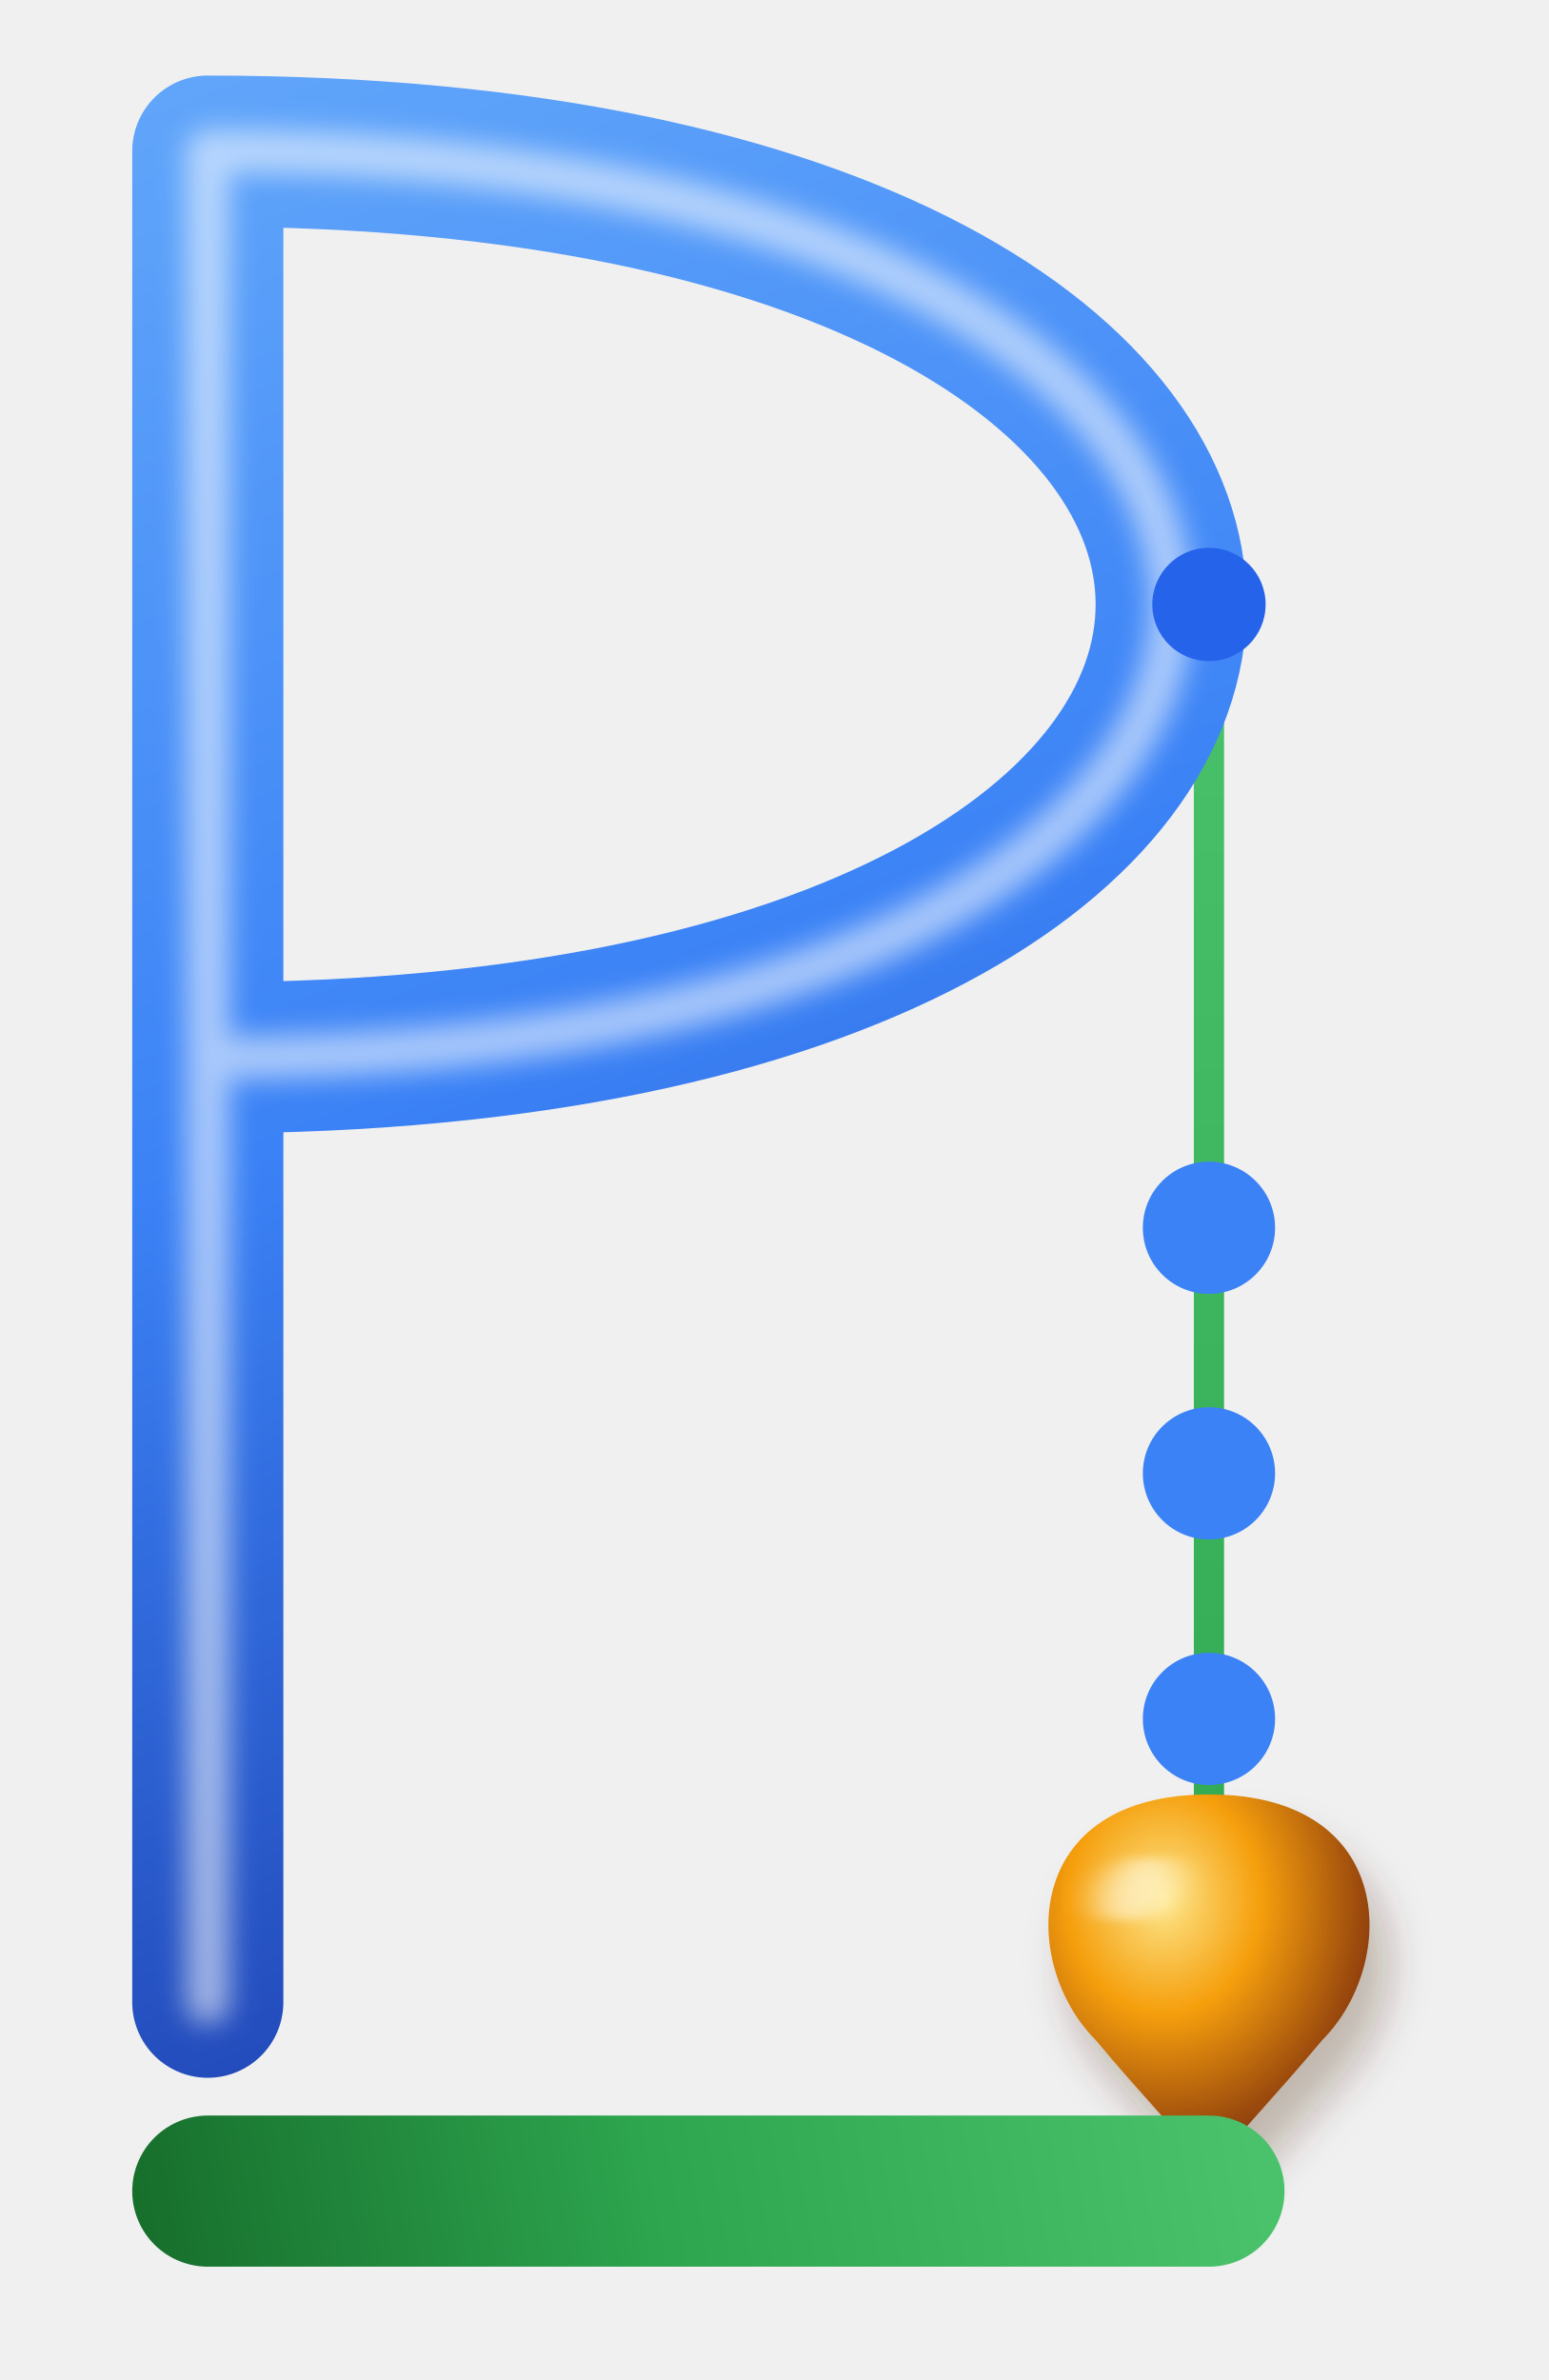
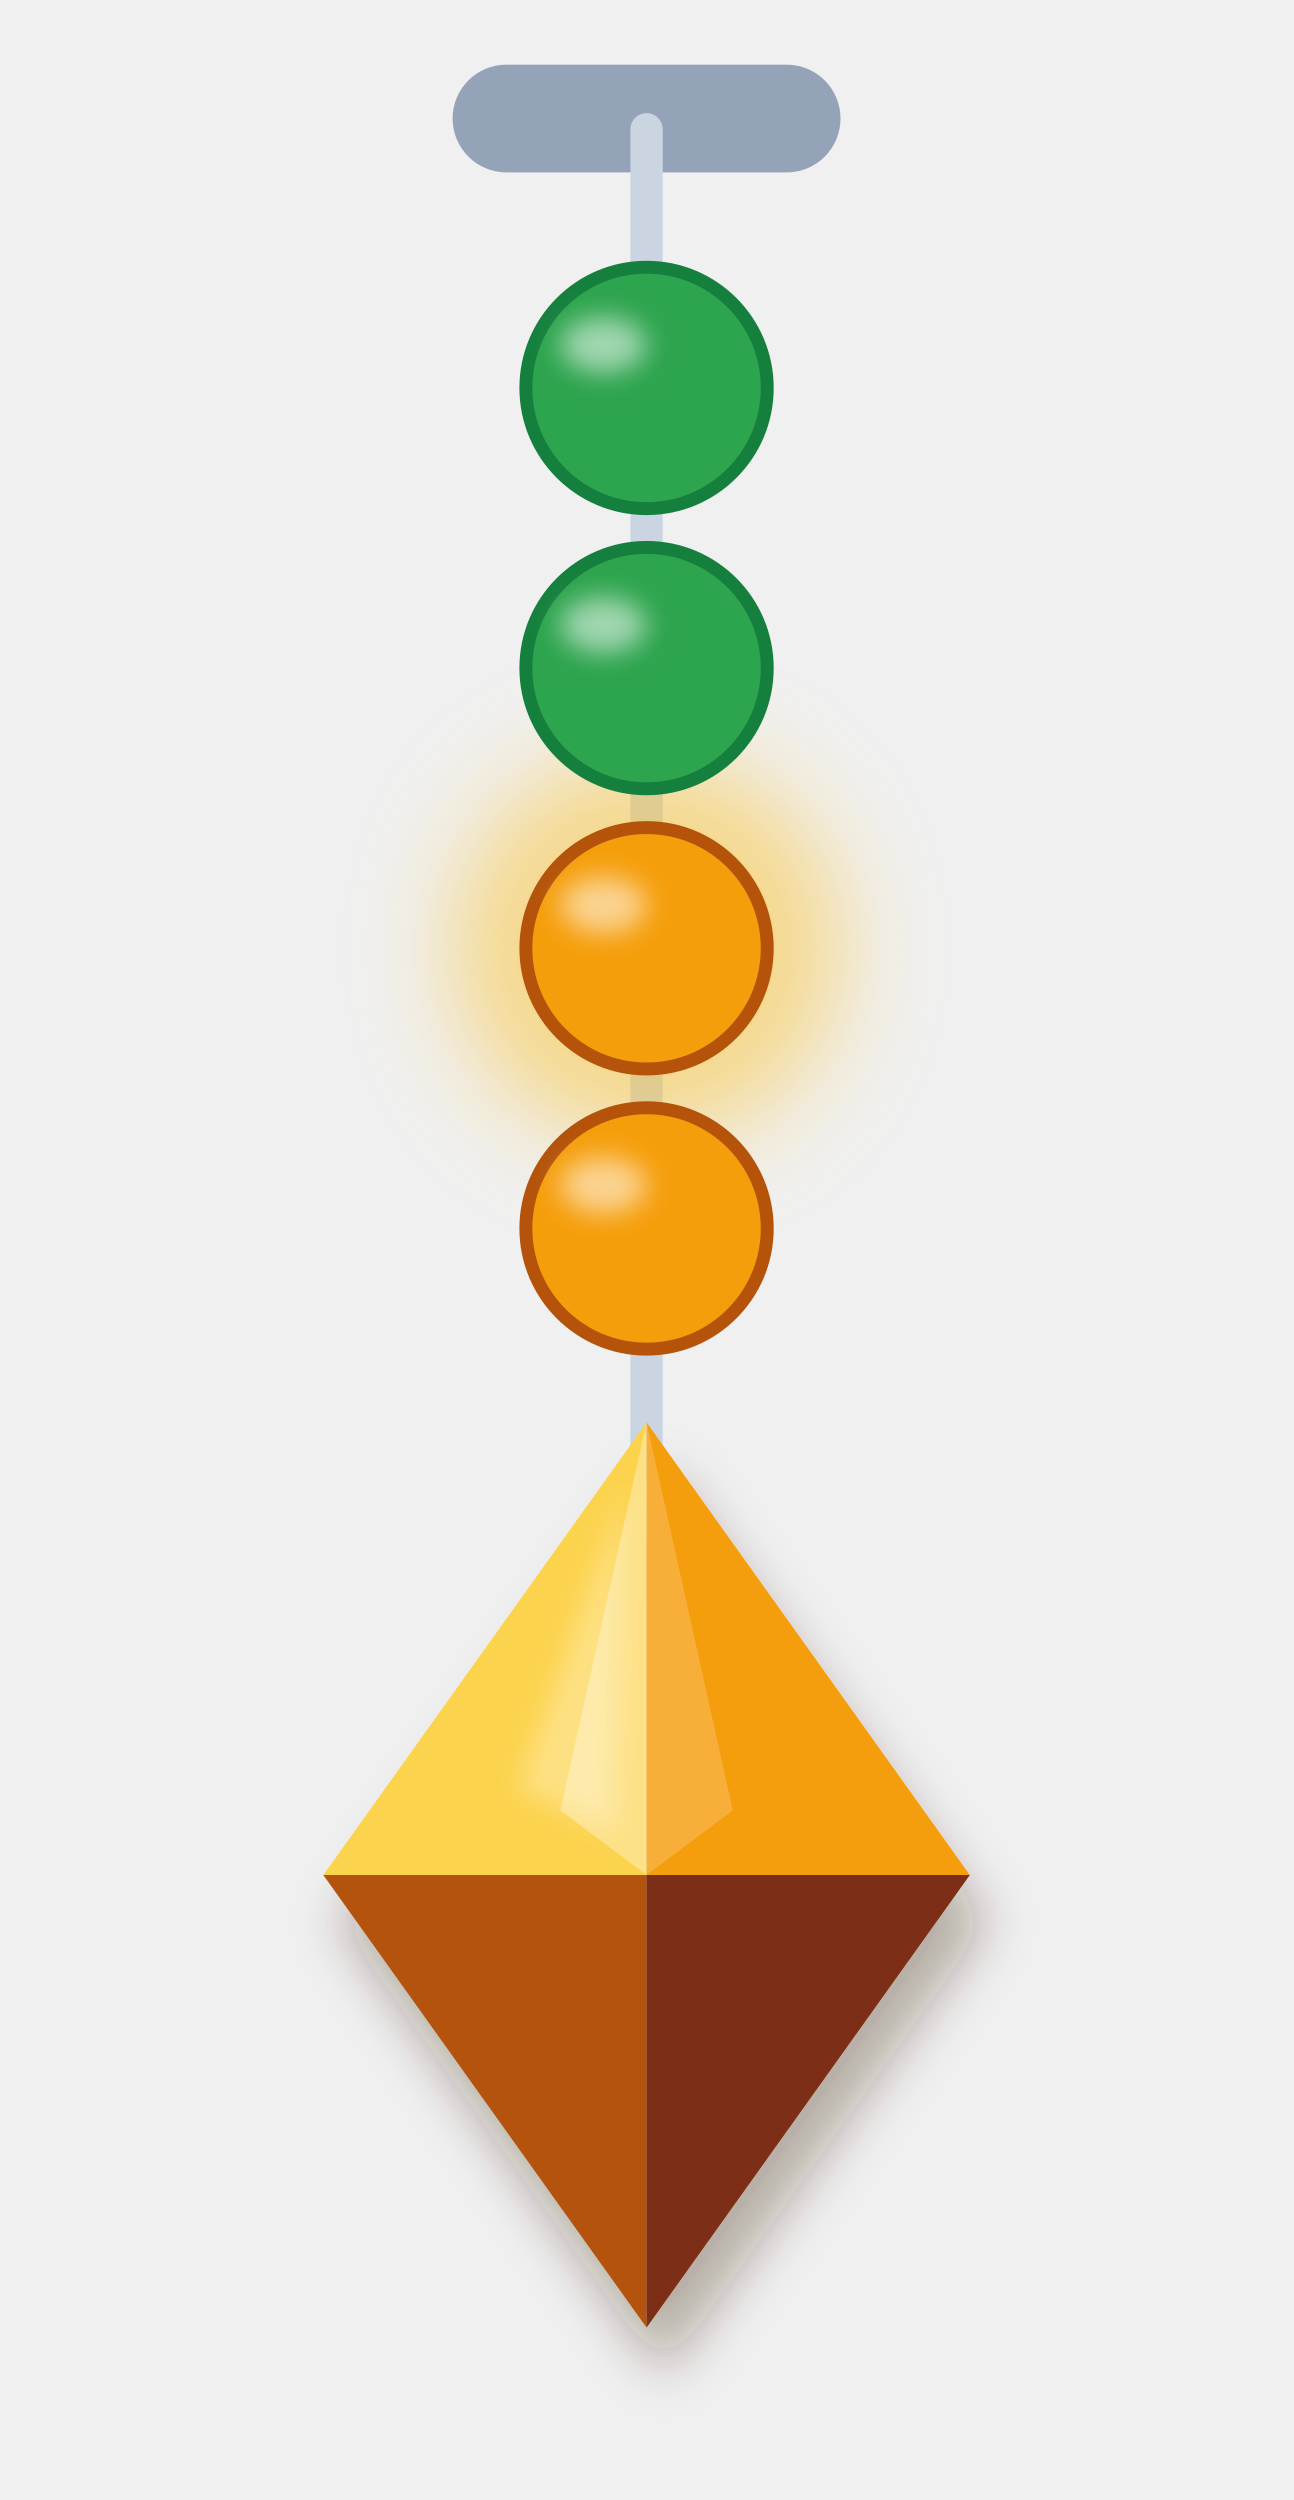
- <svg xmlns="http://www.w3.org/2000/svg" viewBox="14 10 82 126" role="img" aria-label="plumb-line logo">
+ <svg xmlns="http://www.w3.org/2000/svg" viewBox="20 8 60 116" role="img" aria-label="plumb-line logo">
  <defs>
-     <linearGradient id="pg" x1="20" y1="16" x2="58" y2="118" gradientUnits="userSpaceOnUse">
-       <stop offset="0%" stop-color="#60a5fa" />
-       <stop offset="50%" stop-color="#3b82f6" />
-       <stop offset="100%" stop-color="#1e40af" />
-     </linearGradient>
-     <linearGradient id="lg" x1="80" y1="121" x2="22" y2="131" gradientUnits="userSpaceOnUse">
-       <stop offset="0%" stop-color="#4ac26b" />
-       <stop offset="55%" stop-color="#2da44e" />
-       <stop offset="100%" stop-color="#176f2c" />
-     </linearGradient>
-     <linearGradient id="sg" x1="78" y1="42" x2="78" y2="126" gradientUnits="userSpaceOnUse">
-       <stop offset="0%" stop-color="#4ac26b" />
-       <stop offset="100%" stop-color="#2da44e" />
-     </linearGradient>
-     <radialGradient id="bg" cx="36%" cy="28%" r="72%">
-       <stop offset="0%" stop-color="#fde68a" />
-       <stop offset="42%" stop-color="#f59e0b" />
+     <radialGradient id="gem" cx="36%" cy="24%" r="80%">
+       <stop offset="0%" stop-color="#fcd34d" />
+       <stop offset="45%" stop-color="#f59e0b" />
      <stop offset="100%" stop-color="#7c2d12" />
    </radialGradient>
-     <filter id="bs" x="-60%" y="-30%" width="220%" height="190%">
-       <feGaussianBlur in="SourceAlpha" stdDeviation="1.1" result="blur" />
-       <feOffset in="blur" dx="1" dy="2" result="o" />
-       <feFlood flood-color="#451a03" flood-opacity="0.28" result="c" />
-       <feComposite in="c" in2="o" operator="in" result="sh" />
+     <filter id="soft" x="-50%" y="-50%" width="200%" height="200%">
+       <feGaussianBlur stdDeviation="0.6" />
+     </filter>
+     <filter id="glow" x="-80%" y="-80%" width="260%" height="260%">
+       <feGaussianBlur stdDeviation="2.2" />
+     </filter>
+     <filter id="ds" x="-70%" y="-30%" width="240%" height="210%">
+       <feGaussianBlur in="SourceAlpha" stdDeviation="1.2" result="b" />
+       <feOffset in="b" dx="0.8" dy="2.2" result="o" />
+       <feFlood flood-color="#3a1503" flood-opacity="0.32" result="c" />
+       <feComposite in="c" in2="o" operator="in" result="s" />
      <feMerge>
-         <feMergeNode in="sh" />
+         <feMergeNode in="s" />
        <feMergeNode in="SourceGraphic" />
      </feMerge>
    </filter>
-     <filter id="soft" x="-40%" y="-40%" width="180%" height="180%">
-       <feGaussianBlur stdDeviation="0.7" />
-     </filter>
  </defs>
-   <line x1="78" y1="42" x2="78" y2="105" stroke="url(#sg)" stroke-width="1.6" stroke-linecap="round" />
-   <path d="M 25,116 L 25,18 C 93,18 93,66 25,66" fill="none" stroke="url(#pg)" stroke-width="8" stroke-linecap="round" stroke-linejoin="round" />
-   <path d="M 25,116 L 25,18 C 93,18 93,66 25,66" fill="none" stroke="#ffffff" stroke-opacity="0.55" stroke-width="2.3" stroke-linecap="round" stroke-linejoin="round" filter="url(#soft)" />
-   <circle cx="78" cy="42" r="3" fill="#2563eb" />
-   <circle cx="78" cy="75" r="3.5" fill="#3b82f6" />
-   <circle cx="78" cy="88" r="3.5" fill="#3b82f6" />
-   <circle cx="78" cy="101" r="3.5" fill="#3b82f6" />
-   <path d="M 78,105 C 88,105 88,114 84,118 C 81.5,121 79.5,123 78,125 C 76.5,123 74.5,121 72,118 C 68,114 68,105 78,105 Z" fill="url(#bg)" filter="url(#bs)" />
-   <ellipse cx="74.2" cy="110" rx="2.2" ry="1.5" fill="#fffbe6" opacity="0.6" transform="rotate(-32 74.2 110)" filter="url(#soft)" />
-   <path d="M 78,126 L 25,126" fill="none" stroke="url(#lg)" stroke-width="8" stroke-linecap="round" />
-   <path d="M 78,126 L 25,126" fill="none" stroke="#ffffff" stroke-opacity="0.55" stroke-width="2.3" stroke-linecap="round" filter="url(#soft)" />
+   <rect x="41" y="11" width="18" height="5" rx="2.5" fill="#94a3b8" />
+   <line x1="50" y1="14" x2="50" y2="76" stroke="#cbd5e1" stroke-width="1.5" stroke-linecap="round" />
+   <circle cx="50" cy="52" r="9" fill="#fbbf24" opacity="0.5" filter="url(#glow)" />
+   <circle cx="50" cy="26" r="5.6" fill="#2da44e" stroke="#15803d" stroke-width="0.6" />
+   <ellipse cx="48" cy="24" rx="2" ry="1.3" fill="#fff" opacity="0.55" filter="url(#soft)" />
+   <circle cx="50" cy="39" r="5.6" fill="#2da44e" stroke="#15803d" stroke-width="0.6" />
+   <ellipse cx="48" cy="37" rx="2" ry="1.3" fill="#fff" opacity="0.55" filter="url(#soft)" />
+   <circle cx="50" cy="52" r="5.6" fill="#f59e0b" stroke="#b45309" stroke-width="0.6" />
+   <ellipse cx="48" cy="50" rx="2" ry="1.3" fill="#fff" opacity="0.55" filter="url(#soft)" />
+   <circle cx="50" cy="65" r="5.6" fill="#f59e0b" stroke="#b45309" stroke-width="0.6" />
+   <ellipse cx="48" cy="63" rx="2" ry="1.3" fill="#fff" opacity="0.55" filter="url(#soft)" />
+   <g filter="url(#ds)">
+     <polygon points="50,74 35,95 50,95" fill="#fcd34d" />
+     <polygon points="50,74 50,95 65,95" fill="#f59e0b" />
+     <polygon points="35,95 50,116 50,95" fill="#b45309" />
+     <polygon points="50,95 50,116 65,95" fill="#7c2d12" />
+   </g>
+   <polygon points="50,74 54,92 50,95" fill="#fff" opacity="0.18" />
+   <polygon points="50,74 46,92 50,95" fill="#fff" opacity="0.32" />
+   <polygon points="49,77 44,91 48.5,93" fill="#fff" opacity="0.3" filter="url(#soft)" />
</svg>
